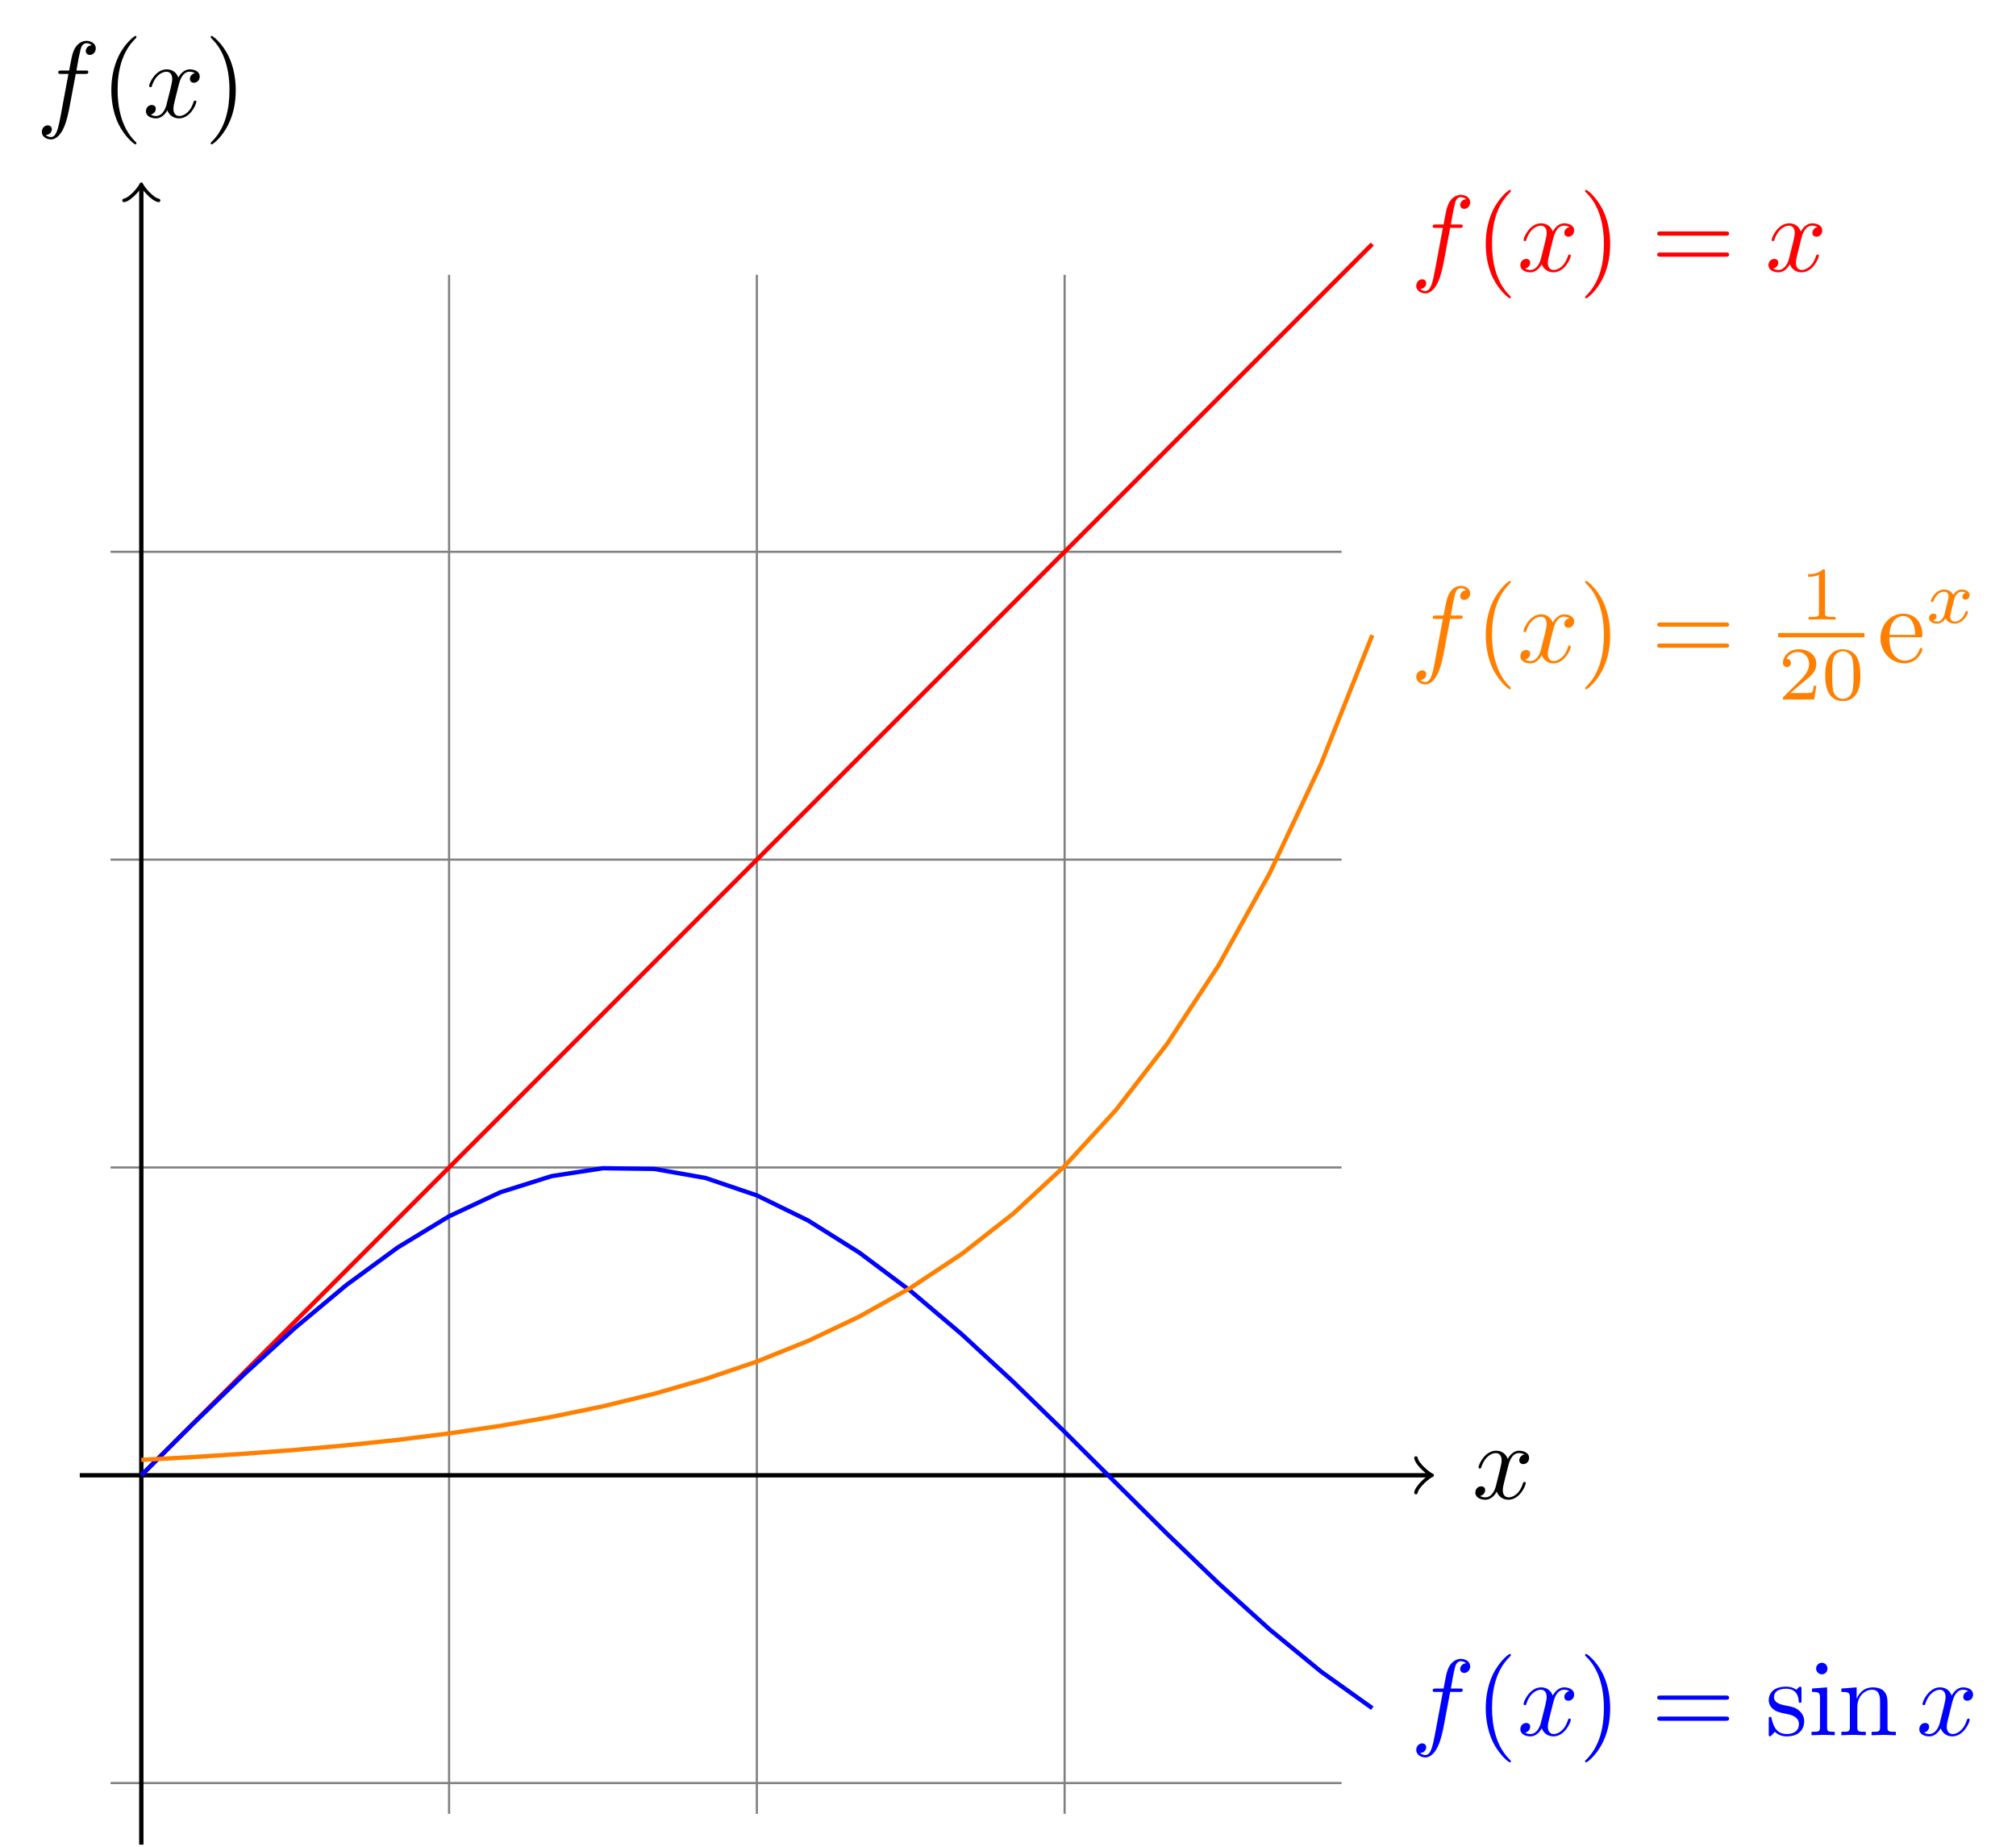
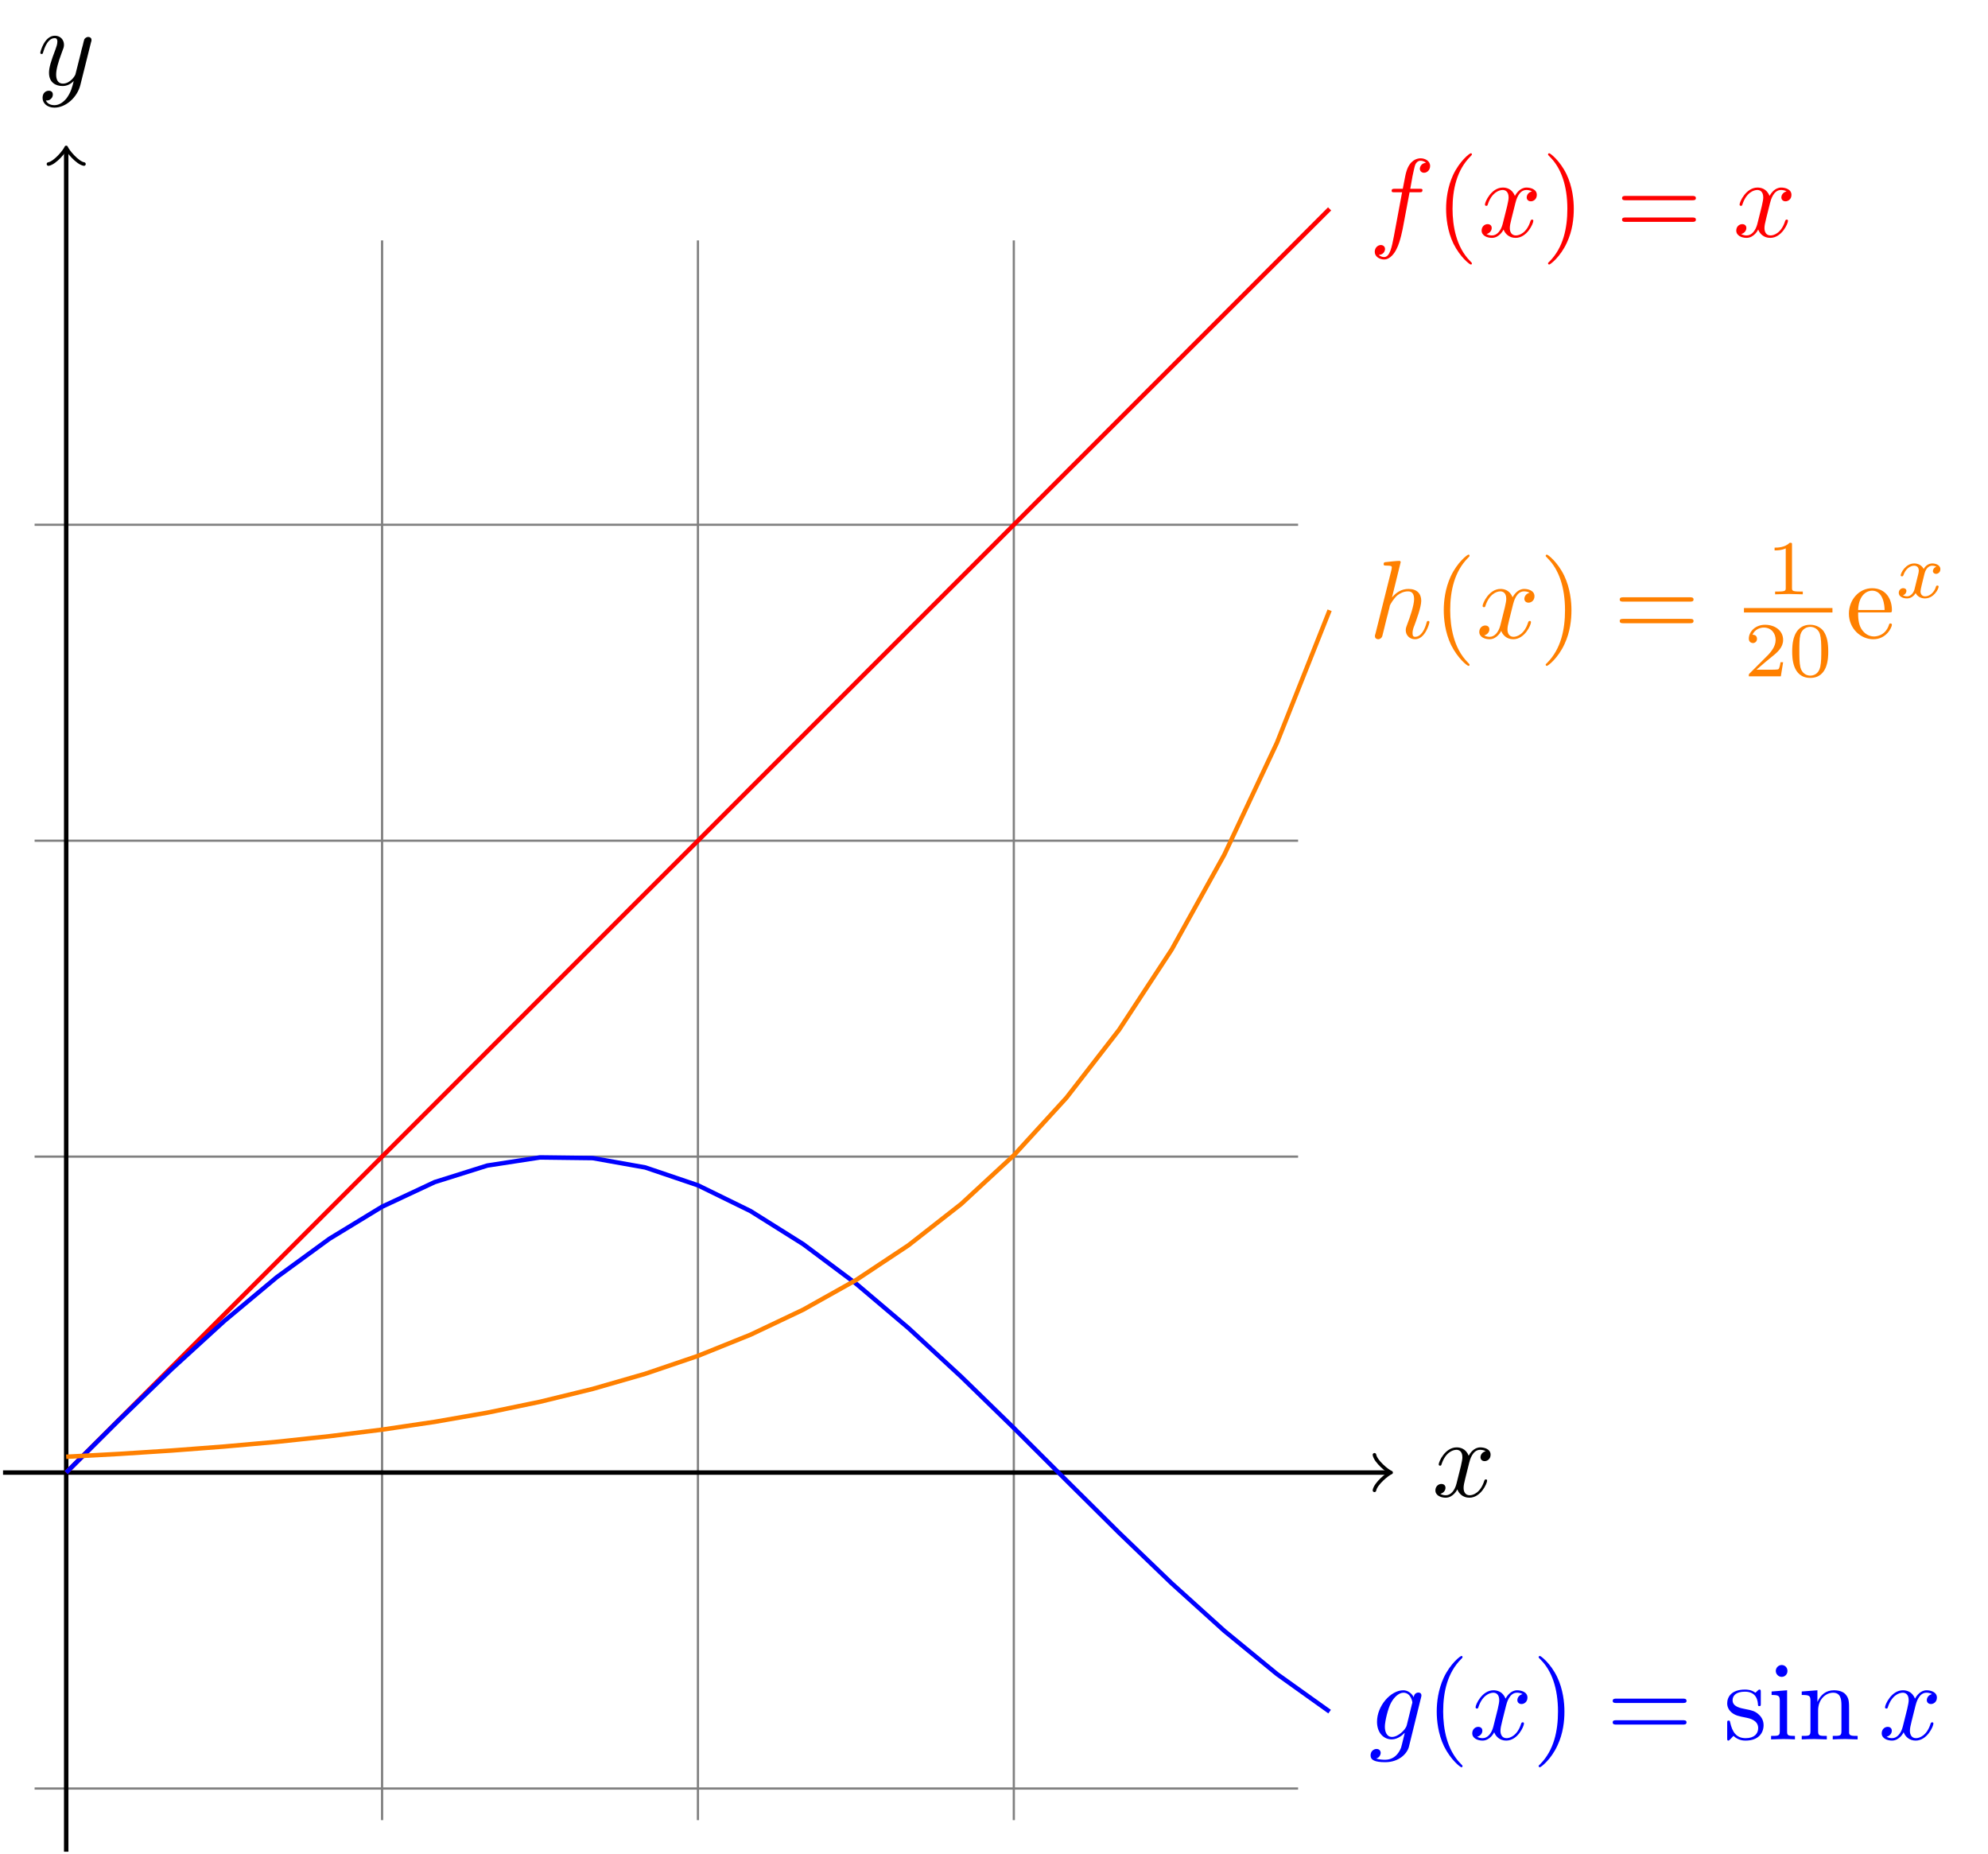
- <svg xmlns="http://www.w3.org/2000/svg" xmlns:xlink="http://www.w3.org/1999/xlink" width="185.689pt" height="170.073pt" viewBox="0 0 185.689 170.073" version="1.1">
+ <svg xmlns="http://www.w3.org/2000/svg" xmlns:xlink="http://www.w3.org/1999/xlink" width="178.404pt" height="166.337pt" viewBox="0 0 178.404 166.337" version="1.1">
  <defs>
    <g>
      <symbol overflow="visible" id="glyph0-0">
        <path style="stroke:none;" d="" />
      </symbol>
      <symbol overflow="visible" id="glyph0-1">
        <path style="stroke:none;" d="M 3.328 -3.016 C 3.391 -3.266 3.625 -4.188 4.312 -4.188 C 4.359 -4.188 4.609 -4.188 4.812 -4.062 C 4.531 -4 4.344 -3.766 4.344 -3.516 C 4.344 -3.359 4.453 -3.172 4.719 -3.172 C 4.938 -3.172 5.25 -3.344 5.25 -3.75 C 5.25 -4.266 4.672 -4.406 4.328 -4.406 C 3.75 -4.406 3.406 -3.875 3.281 -3.656 C 3.031 -4.312 2.5 -4.406 2.203 -4.406 C 1.172 -4.406 0.594 -3.125 0.594 -2.875 C 0.594 -2.766 0.703 -2.766 0.719 -2.766 C 0.797 -2.766 0.828 -2.797 0.844 -2.875 C 1.188 -3.938 1.844 -4.188 2.188 -4.188 C 2.375 -4.188 2.719 -4.094 2.719 -3.516 C 2.719 -3.203 2.547 -2.547 2.188 -1.141 C 2.031 -0.531 1.672 -0.109 1.234 -0.109 C 1.172 -0.109 0.953 -0.109 0.734 -0.234 C 0.984 -0.297 1.203 -0.5 1.203 -0.781 C 1.203 -1.047 0.984 -1.125 0.844 -1.125 C 0.531 -1.125 0.297 -0.875 0.297 -0.547 C 0.297 -0.094 0.781 0.109 1.219 0.109 C 1.891 0.109 2.25 -0.594 2.266 -0.641 C 2.391 -0.281 2.75 0.109 3.344 0.109 C 4.375 0.109 4.938 -1.172 4.938 -1.422 C 4.938 -1.531 4.859 -1.531 4.828 -1.531 C 4.734 -1.531 4.719 -1.484 4.688 -1.422 C 4.359 -0.344 3.688 -0.109 3.375 -0.109 C 2.984 -0.109 2.828 -0.422 2.828 -0.766 C 2.828 -0.984 2.875 -1.203 2.984 -1.641 Z M 3.328 -3.016 " />
      </symbol>
      <symbol overflow="visible" id="glyph0-2">
+         <path style="stroke:none;" d="M 4.844 -3.797 C 4.891 -3.938 4.891 -3.953 4.891 -4.031 C 4.891 -4.203 4.75 -4.297 4.594 -4.297 C 4.5 -4.297 4.344 -4.234 4.25 -4.094 C 4.234 -4.031 4.141 -3.734 4.109 -3.547 C 4.031 -3.297 3.969 -3.016 3.906 -2.75 L 3.453 -0.953 C 3.422 -0.812 2.984 -0.109 2.328 -0.109 C 1.828 -0.109 1.719 -0.547 1.719 -0.922 C 1.719 -1.375 1.891 -2 2.219 -2.875 C 2.375 -3.281 2.422 -3.391 2.422 -3.594 C 2.422 -4.031 2.109 -4.406 1.609 -4.406 C 0.656 -4.406 0.297 -2.953 0.297 -2.875 C 0.297 -2.766 0.391 -2.766 0.406 -2.766 C 0.516 -2.766 0.516 -2.797 0.562 -2.953 C 0.844 -3.891 1.234 -4.188 1.578 -4.188 C 1.656 -4.188 1.828 -4.188 1.828 -3.875 C 1.828 -3.625 1.719 -3.359 1.656 -3.172 C 1.25 -2.109 1.078 -1.547 1.078 -1.078 C 1.078 -0.188 1.703 0.109 2.297 0.109 C 2.688 0.109 3.016 -0.062 3.297 -0.344 C 3.172 0.172 3.047 0.672 2.656 1.203 C 2.391 1.531 2.016 1.828 1.562 1.828 C 1.422 1.828 0.969 1.797 0.797 1.406 C 0.953 1.406 1.094 1.406 1.219 1.281 C 1.328 1.203 1.422 1.062 1.422 0.875 C 1.422 0.562 1.156 0.531 1.062 0.531 C 0.828 0.531 0.5 0.688 0.5 1.172 C 0.5 1.672 0.938 2.047 1.562 2.047 C 2.578 2.047 3.609 1.141 3.891 0.016 Z M 4.844 -3.797 " />
+       </symbol>
+       <symbol overflow="visible" id="glyph0-3">
        <path style="stroke:none;" d="M 3.656 -3.984 L 4.516 -3.984 C 4.719 -3.984 4.812 -3.984 4.812 -4.188 C 4.812 -4.297 4.719 -4.297 4.547 -4.297 L 3.719 -4.297 L 3.922 -5.438 C 3.969 -5.641 4.109 -6.344 4.172 -6.469 C 4.25 -6.656 4.422 -6.812 4.641 -6.812 C 4.672 -6.812 4.938 -6.812 5.125 -6.625 C 4.688 -6.594 4.578 -6.234 4.578 -6.094 C 4.578 -5.859 4.766 -5.734 4.953 -5.734 C 5.219 -5.734 5.5 -5.969 5.5 -6.344 C 5.5 -6.797 5.047 -7.031 4.641 -7.031 C 4.297 -7.031 3.672 -6.844 3.375 -5.859 C 3.312 -5.656 3.281 -5.547 3.047 -4.297 L 2.359 -4.297 C 2.156 -4.297 2.047 -4.297 2.047 -4.109 C 2.047 -3.984 2.141 -3.984 2.328 -3.984 L 2.984 -3.984 L 2.25 -0.047 C 2.062 0.922 1.891 1.828 1.375 1.828 C 1.328 1.828 1.094 1.828 0.891 1.641 C 1.359 1.609 1.453 1.25 1.453 1.109 C 1.453 0.875 1.266 0.75 1.078 0.75 C 0.812 0.75 0.531 0.984 0.531 1.359 C 0.531 1.797 0.969 2.047 1.375 2.047 C 1.922 2.047 2.328 1.453 2.5 1.078 C 2.828 0.453 3.047 -0.75 3.062 -0.828 Z M 3.656 -3.984 " />
+       </symbol>
+       <symbol overflow="visible" id="glyph0-4">
+         <path style="stroke:none;" d="M 4.688 -3.766 C 4.703 -3.812 4.719 -3.875 4.719 -3.938 C 4.719 -4.109 4.609 -4.203 4.438 -4.203 C 4.344 -4.203 4.062 -4.141 4.031 -3.781 C 3.844 -4.141 3.5 -4.406 3.094 -4.406 C 1.969 -4.406 0.734 -3.016 0.734 -1.578 C 0.734 -0.594 1.328 0 2.047 0 C 2.641 0 3.109 -0.469 3.203 -0.578 L 3.219 -0.562 C 3.016 0.312 2.891 0.734 2.891 0.75 C 2.844 0.844 2.516 1.828 1.453 1.828 C 1.266 1.828 0.938 1.812 0.656 1.719 C 0.953 1.641 1.062 1.375 1.062 1.203 C 1.062 1.047 0.953 0.859 0.688 0.859 C 0.469 0.859 0.156 1.031 0.156 1.438 C 0.156 1.844 0.516 2.047 1.469 2.047 C 2.719 2.047 3.438 1.266 3.594 0.672 Z M 3.406 -1.281 C 3.344 -1.016 3.109 -0.766 2.891 -0.578 C 2.688 -0.406 2.375 -0.219 2.078 -0.219 C 1.578 -0.219 1.438 -0.734 1.438 -1.141 C 1.438 -1.609 1.719 -2.797 2 -3.297 C 2.266 -3.781 2.688 -4.188 3.109 -4.188 C 3.766 -4.188 3.906 -3.375 3.906 -3.328 C 3.906 -3.281 3.891 -3.219 3.875 -3.188 Z M 3.406 -1.281 " />
+       </symbol>
+       <symbol overflow="visible" id="glyph0-5">
+         <path style="stroke:none;" d="M 2.859 -6.812 C 2.859 -6.812 2.859 -6.922 2.734 -6.922 C 2.5 -6.922 1.781 -6.844 1.516 -6.812 C 1.438 -6.812 1.328 -6.797 1.328 -6.625 C 1.328 -6.5 1.422 -6.5 1.562 -6.5 C 2.047 -6.5 2.062 -6.438 2.062 -6.328 L 2.031 -6.125 L 0.594 -0.391 C 0.547 -0.25 0.547 -0.234 0.547 -0.172 C 0.547 0.062 0.75 0.109 0.844 0.109 C 1 0.109 1.156 -0.016 1.203 -0.156 L 1.391 -0.906 L 1.609 -1.797 C 1.672 -2.031 1.734 -2.25 1.781 -2.469 C 1.797 -2.531 1.891 -2.859 1.891 -2.922 C 1.922 -3.016 2.234 -3.562 2.578 -3.844 C 2.797 -4 3.094 -4.188 3.531 -4.188 C 3.953 -4.188 4.062 -3.844 4.062 -3.484 C 4.062 -2.953 3.688 -1.859 3.453 -1.25 C 3.375 -1.031 3.312 -0.906 3.312 -0.703 C 3.312 -0.234 3.672 0.109 4.141 0.109 C 5.078 0.109 5.438 -1.344 5.438 -1.422 C 5.438 -1.531 5.359 -1.531 5.328 -1.531 C 5.219 -1.531 5.219 -1.5 5.172 -1.344 C 5.031 -0.812 4.703 -0.109 4.156 -0.109 C 3.984 -0.109 3.922 -0.203 3.922 -0.438 C 3.922 -0.688 4 -0.922 4.094 -1.141 C 4.25 -1.578 4.703 -2.766 4.703 -3.344 C 4.703 -3.984 4.312 -4.406 3.562 -4.406 C 2.938 -4.406 2.453 -4.094 2.078 -3.641 Z M 2.859 -6.812 " />
      </symbol>
      <symbol overflow="visible" id="glyph1-0">
        <path style="stroke:none;" d="" />
      </symbol>
      <symbol overflow="visible" id="glyph1-1">
        <path style="stroke:none;" d="M 3.297 2.391 C 3.297 2.359 3.297 2.344 3.125 2.172 C 1.891 0.922 1.562 -0.969 1.562 -2.5 C 1.562 -4.234 1.938 -5.969 3.172 -7.203 C 3.297 -7.328 3.297 -7.344 3.297 -7.375 C 3.297 -7.453 3.266 -7.484 3.203 -7.484 C 3.094 -7.484 2.203 -6.797 1.609 -5.531 C 1.109 -4.438 0.984 -3.328 0.984 -2.5 C 0.984 -1.719 1.094 -0.516 1.641 0.625 C 2.25 1.844 3.094 2.5 3.203 2.5 C 3.266 2.5 3.297 2.469 3.297 2.391 Z M 3.297 2.391 " />
      </symbol>
      <symbol overflow="visible" id="glyph1-2">
        <path style="stroke:none;" d="M 2.875 -2.5 C 2.875 -3.266 2.766 -4.469 2.219 -5.609 C 1.625 -6.828 0.766 -7.484 0.672 -7.484 C 0.609 -7.484 0.562 -7.438 0.562 -7.375 C 0.562 -7.344 0.562 -7.328 0.75 -7.141 C 1.734 -6.156 2.297 -4.578 2.297 -2.5 C 2.297 -0.781 1.938 0.969 0.703 2.219 C 0.562 2.344 0.562 2.359 0.562 2.391 C 0.562 2.453 0.609 2.5 0.672 2.5 C 0.766 2.5 1.672 1.812 2.25 0.547 C 2.766 -0.547 2.875 -1.656 2.875 -2.5 Z M 2.875 -2.5 " />
      </symbol>
      <symbol overflow="visible" id="glyph1-3">
        <path style="stroke:none;" d="M 6.844 -3.266 C 7 -3.266 7.188 -3.266 7.188 -3.453 C 7.188 -3.656 7 -3.656 6.859 -3.656 L 0.891 -3.656 C 0.75 -3.656 0.562 -3.656 0.562 -3.453 C 0.562 -3.266 0.75 -3.266 0.891 -3.266 Z M 6.859 -1.328 C 7 -1.328 7.188 -1.328 7.188 -1.531 C 7.188 -1.719 7 -1.719 6.844 -1.719 L 0.891 -1.719 C 0.75 -1.719 0.562 -1.719 0.562 -1.531 C 0.562 -1.328 0.75 -1.328 0.891 -1.328 Z M 6.859 -1.328 " />
      </symbol>
      <symbol overflow="visible" id="glyph1-4">
        <path style="stroke:none;" d="M 2.078 -1.938 C 2.297 -1.891 3.109 -1.734 3.109 -1.016 C 3.109 -0.516 2.766 -0.109 1.984 -0.109 C 1.141 -0.109 0.781 -0.672 0.594 -1.531 C 0.562 -1.656 0.562 -1.688 0.453 -1.688 C 0.328 -1.688 0.328 -1.625 0.328 -1.453 L 0.328 -0.125 C 0.328 0.047 0.328 0.109 0.438 0.109 C 0.484 0.109 0.5 0.094 0.688 -0.094 C 0.703 -0.109 0.703 -0.125 0.891 -0.312 C 1.328 0.094 1.781 0.109 1.984 0.109 C 3.125 0.109 3.594 -0.562 3.594 -1.281 C 3.594 -1.797 3.297 -2.109 3.172 -2.219 C 2.844 -2.547 2.453 -2.625 2.031 -2.703 C 1.469 -2.812 0.812 -2.938 0.812 -3.516 C 0.812 -3.875 1.062 -4.281 1.922 -4.281 C 3.016 -4.281 3.078 -3.375 3.094 -3.078 C 3.094 -2.984 3.188 -2.984 3.203 -2.984 C 3.344 -2.984 3.344 -3.031 3.344 -3.219 L 3.344 -4.234 C 3.344 -4.391 3.344 -4.469 3.234 -4.469 C 3.188 -4.469 3.156 -4.469 3.031 -4.344 C 3 -4.312 2.906 -4.219 2.859 -4.188 C 2.484 -4.469 2.078 -4.469 1.922 -4.469 C 0.703 -4.469 0.328 -3.797 0.328 -3.234 C 0.328 -2.891 0.484 -2.609 0.75 -2.391 C 1.078 -2.141 1.359 -2.078 2.078 -1.938 Z M 2.078 -1.938 " />
      </symbol>
      <symbol overflow="visible" id="glyph1-5">
        <path style="stroke:none;" d="M 1.766 -4.406 L 0.375 -4.297 L 0.375 -3.984 C 1.016 -3.984 1.109 -3.922 1.109 -3.438 L 1.109 -0.75 C 1.109 -0.312 1 -0.312 0.328 -0.312 L 0.328 0 C 0.641 -0.016 1.188 -0.031 1.422 -0.031 C 1.781 -0.031 2.125 -0.016 2.469 0 L 2.469 -0.312 C 1.797 -0.312 1.766 -0.359 1.766 -0.75 Z M 1.797 -6.141 C 1.797 -6.453 1.562 -6.672 1.281 -6.672 C 0.969 -6.672 0.75 -6.406 0.75 -6.141 C 0.75 -5.875 0.969 -5.609 1.281 -5.609 C 1.562 -5.609 1.797 -5.828 1.797 -6.141 Z M 1.797 -6.141 " />
      </symbol>
      <symbol overflow="visible" id="glyph1-6">
        <path style="stroke:none;" d="M 1.094 -3.422 L 1.094 -0.75 C 1.094 -0.312 0.984 -0.312 0.312 -0.312 L 0.312 0 C 0.672 -0.016 1.172 -0.031 1.453 -0.031 C 1.703 -0.031 2.219 -0.016 2.562 0 L 2.562 -0.312 C 1.891 -0.312 1.781 -0.312 1.781 -0.75 L 1.781 -2.594 C 1.781 -3.625 2.5 -4.188 3.125 -4.188 C 3.766 -4.188 3.875 -3.656 3.875 -3.078 L 3.875 -0.75 C 3.875 -0.312 3.766 -0.312 3.094 -0.312 L 3.094 0 C 3.438 -0.016 3.953 -0.031 4.219 -0.031 C 4.469 -0.031 5 -0.016 5.328 0 L 5.328 -0.312 C 4.812 -0.312 4.562 -0.312 4.562 -0.609 L 4.562 -2.516 C 4.562 -3.375 4.562 -3.672 4.25 -4.031 C 4.109 -4.203 3.781 -4.406 3.203 -4.406 C 2.469 -4.406 2 -3.984 1.719 -3.359 L 1.719 -4.406 L 0.312 -4.297 L 0.312 -3.984 C 1.016 -3.984 1.094 -3.922 1.094 -3.422 Z M 1.094 -3.422 " />
      </symbol>
      <symbol overflow="visible" id="glyph1-7">
        <path style="stroke:none;" d="M 1.109 -2.516 C 1.172 -4 2.016 -4.25 2.359 -4.25 C 3.375 -4.25 3.484 -2.906 3.484 -2.516 Z M 1.109 -2.297 L 3.891 -2.297 C 4.109 -2.297 4.141 -2.297 4.141 -2.516 C 4.141 -3.5 3.594 -4.469 2.359 -4.469 C 1.203 -4.469 0.281 -3.438 0.281 -2.188 C 0.281 -0.859 1.328 0.109 2.469 0.109 C 3.688 0.109 4.141 -1 4.141 -1.188 C 4.141 -1.281 4.062 -1.312 4 -1.312 C 3.922 -1.312 3.891 -1.25 3.875 -1.172 C 3.531 -0.141 2.625 -0.141 2.531 -0.141 C 2.031 -0.141 1.641 -0.438 1.406 -0.812 C 1.109 -1.281 1.109 -1.938 1.109 -2.297 Z M 1.109 -2.297 " />
      </symbol>
      <symbol overflow="visible" id="glyph2-0">
        <path style="stroke:none;" d="" />
      </symbol>
      <symbol overflow="visible" id="glyph2-1">
        <path style="stroke:none;" d="M 2.328 -4.438 C 2.328 -4.625 2.328 -4.625 2.125 -4.625 C 1.672 -4.188 1.047 -4.188 0.766 -4.188 L 0.766 -3.938 C 0.922 -3.938 1.391 -3.938 1.766 -4.125 L 1.766 -0.578 C 1.766 -0.344 1.766 -0.25 1.078 -0.25 L 0.812 -0.25 L 0.812 0 C 0.938 0 1.797 -0.031 2.047 -0.031 C 2.266 -0.031 3.141 0 3.297 0 L 3.297 -0.25 L 3.031 -0.25 C 2.328 -0.25 2.328 -0.344 2.328 -0.578 Z M 2.328 -4.438 " />
      </symbol>
      <symbol overflow="visible" id="glyph2-2">
        <path style="stroke:none;" d="M 3.516 -1.266 L 3.281 -1.266 C 3.266 -1.109 3.188 -0.703 3.094 -0.641 C 3.047 -0.594 2.516 -0.594 2.406 -0.594 L 1.125 -0.594 C 1.859 -1.234 2.109 -1.438 2.516 -1.766 C 3.031 -2.172 3.516 -2.609 3.516 -3.266 C 3.516 -4.109 2.781 -4.625 1.891 -4.625 C 1.031 -4.625 0.438 -4.016 0.438 -3.375 C 0.438 -3.031 0.734 -2.984 0.812 -2.984 C 0.969 -2.984 1.172 -3.109 1.172 -3.359 C 1.172 -3.484 1.125 -3.734 0.766 -3.734 C 0.984 -4.219 1.453 -4.375 1.781 -4.375 C 2.484 -4.375 2.844 -3.828 2.844 -3.266 C 2.844 -2.656 2.406 -2.188 2.188 -1.938 L 0.516 -0.266 C 0.438 -0.203 0.438 -0.188 0.438 0 L 3.312 0 Z M 3.516 -1.266 " />
      </symbol>
      <symbol overflow="visible" id="glyph2-3">
        <path style="stroke:none;" d="M 3.594 -2.219 C 3.594 -2.984 3.5 -3.547 3.188 -4.031 C 2.969 -4.344 2.531 -4.625 1.984 -4.625 C 0.359 -4.625 0.359 -2.719 0.359 -2.219 C 0.359 -1.719 0.359 0.141 1.984 0.141 C 3.594 0.141 3.594 -1.719 3.594 -2.219 Z M 1.984 -0.062 C 1.656 -0.062 1.234 -0.25 1.094 -0.812 C 1 -1.219 1 -1.797 1 -2.312 C 1 -2.828 1 -3.359 1.094 -3.734 C 1.25 -4.281 1.688 -4.438 1.984 -4.438 C 2.359 -4.438 2.719 -4.203 2.844 -3.797 C 2.953 -3.422 2.969 -2.922 2.969 -2.312 C 2.969 -1.797 2.969 -1.281 2.875 -0.844 C 2.734 -0.203 2.266 -0.062 1.984 -0.062 Z M 1.984 -0.062 " />
      </symbol>
      <symbol overflow="visible" id="glyph3-0">
        <path style="stroke:none;" d="" />
      </symbol>
      <symbol overflow="visible" id="glyph3-1">
        <path style="stroke:none;" d="M 1.734 -0.734 C 1.672 -0.5 1.438 -0.125 1.078 -0.125 C 1.062 -0.125 0.844 -0.125 0.703 -0.219 C 0.984 -0.312 1.016 -0.562 1.016 -0.609 C 1.016 -0.766 0.891 -0.859 0.734 -0.859 C 0.531 -0.859 0.328 -0.703 0.328 -0.438 C 0.328 -0.094 0.719 0.062 1.062 0.062 C 1.391 0.062 1.672 -0.125 1.844 -0.422 C 2.016 -0.062 2.391 0.062 2.672 0.062 C 3.484 0.062 3.906 -0.797 3.906 -1 C 3.906 -1.094 3.812 -1.094 3.797 -1.094 C 3.688 -1.094 3.688 -1.047 3.656 -0.969 C 3.516 -0.484 3.094 -0.125 2.703 -0.125 C 2.422 -0.125 2.281 -0.312 2.281 -0.578 C 2.281 -0.766 2.453 -1.391 2.641 -2.172 C 2.781 -2.703 3.094 -2.875 3.328 -2.875 C 3.344 -2.875 3.547 -2.875 3.703 -2.781 C 3.484 -2.719 3.391 -2.516 3.391 -2.391 C 3.391 -2.25 3.516 -2.141 3.672 -2.141 C 3.828 -2.141 4.062 -2.266 4.062 -2.562 C 4.062 -2.953 3.609 -3.078 3.344 -3.078 C 2.984 -3.078 2.703 -2.844 2.562 -2.578 C 2.438 -2.859 2.109 -3.078 1.719 -3.078 C 0.938 -3.078 0.5 -2.219 0.5 -2 C 0.5 -1.922 0.594 -1.922 0.609 -1.922 C 0.703 -1.922 0.703 -1.938 0.75 -2.031 C 0.922 -2.578 1.359 -2.875 1.703 -2.875 C 1.938 -2.875 2.125 -2.75 2.125 -2.422 C 2.125 -2.281 2.031 -1.938 1.969 -1.688 Z M 1.734 -0.734 " />
      </symbol>
    </g>
    <clipPath id="clip1">
-       <path d="M 12 17 L 14 17 L 14 170.074 L 12 170.074 Z M 12 17 " />
+       <path d="M 5 13 L 7 13 L 7 166.336 L 5 166.336 Z M 5 13 " />
    </clipPath>
  </defs>
  <g id="surface1">
-     <path style="fill:none;stroke-width:0.199;stroke-linecap:butt;stroke-linejoin:miter;stroke:rgb(50%,50%,50%);stroke-opacity:1;stroke-miterlimit:10;" d="M -2.833 -28.345 L 110.553 -28.345 M -2.833 -0.001 L 110.553 -0.001 M -2.833 28.346 L 110.553 28.346 M -2.833 56.694 L 110.553 56.694 M -2.833 85.042 L 110.553 85.042 M -0.001 -31.181 L -0.001 110.553 M 28.346 -31.181 L 28.346 110.553 M 56.694 -31.181 L 56.694 110.553 M 85.042 -31.181 L 85.042 110.553 " transform="matrix(1,0,0,-1,13.017,135.858)" />
-     <path style="fill:none;stroke-width:0.399;stroke-linecap:butt;stroke-linejoin:miter;stroke:rgb(0%,0%,0%);stroke-opacity:1;stroke-miterlimit:10;" d="M -5.669 -0.001 L 118.596 -0.001 " transform="matrix(1,0,0,-1,13.017,135.858)" />
-     <path style="fill:none;stroke-width:0.319;stroke-linecap:round;stroke-linejoin:round;stroke:rgb(0%,0%,0%);stroke-opacity:1;stroke-miterlimit:10;" d="M -1.197 1.592 C -1.096 0.995 -0.002 0.1 0.299 -0.001 C -0.002 -0.099 -1.096 -0.997 -1.197 -1.595 " transform="matrix(1,0,0,-1,131.6152,135.858)" />
+     <path style="fill:none;stroke-width:0.199;stroke-linecap:butt;stroke-linejoin:miter;stroke:rgb(50%,50%,50%);stroke-opacity:1;stroke-miterlimit:10;" d="M -2.836 -28.347 L 110.551 -28.347 M -2.836 0.001 L 110.551 0.001 M -2.836 28.349 L 110.551 28.349 M -2.836 56.692 L 110.551 56.692 M -2.836 85.04 L 110.551 85.04 M 0 -31.183 L 0 110.552 M 28.348 -31.183 L 28.348 110.552 M 56.692 -31.183 L 56.692 110.552 M 85.039 -31.183 L 85.039 110.552 " transform="matrix(1,0,0,-1,5.941,132.122)" />
+     <path style="fill:none;stroke-width:0.399;stroke-linecap:butt;stroke-linejoin:miter;stroke:rgb(0%,0%,0%);stroke-opacity:1;stroke-miterlimit:10;" d="M -5.668 0.001 L 118.598 0.001 " transform="matrix(1,0,0,-1,5.941,132.122)" />
+     <path style="fill:none;stroke-width:0.319;stroke-linecap:round;stroke-linejoin:round;stroke:rgb(0%,0%,0%);stroke-opacity:1;stroke-miterlimit:10;" d="M -1.195 1.595 C -1.098 0.997 -0 0.099 0.301 0.001 C -0 -0.101 -1.098 -0.995 -1.195 -1.593 " transform="matrix(1,0,0,-1,124.5392,132.122)" />
    <g style="fill:rgb(0%,0%,0%);fill-opacity:1;">
-       <use xlink:href="#glyph0-1" x="135.592" y="138.003" />
+       <use xlink:href="#glyph0-1" x="128.516" y="134.267" />
    </g>
    <g clip-path="url(#clip1)" clip-rule="nonzero">
-       <path style="fill:none;stroke-width:0.399;stroke-linecap:butt;stroke-linejoin:miter;stroke:rgb(0%,0%,0%);stroke-opacity:1;stroke-miterlimit:10;" d="M -0.001 -34.017 L -0.001 118.596 " transform="matrix(1,0,0,-1,13.017,135.858)" />
+       <path style="fill:none;stroke-width:0.399;stroke-linecap:butt;stroke-linejoin:miter;stroke:rgb(0%,0%,0%);stroke-opacity:1;stroke-miterlimit:10;" d="M 0 -34.015 L 0 118.599 " transform="matrix(1,0,0,-1,5.941,132.122)" />
    </g>
-     <path style="fill:none;stroke-width:0.319;stroke-linecap:round;stroke-linejoin:round;stroke:rgb(0%,0%,0%);stroke-opacity:1;stroke-miterlimit:10;" d="M -1.197 1.595 C -1.096 0.997 -0.002 0.099 0.299 0.001 C -0.002 -0.1 -1.096 -0.995 -1.197 -1.592 " transform="matrix(0,-1,-1,0,13.017,17.25978)" />
+     <path style="fill:none;stroke-width:0.319;stroke-linecap:round;stroke-linejoin:round;stroke:rgb(0%,0%,0%);stroke-opacity:1;stroke-miterlimit:10;" d="M -1.195 1.593 C -1.097 0.996 0 0.101 0.297 -0 C 0 -0.098 -1.097 -0.997 -1.195 -1.594 " transform="matrix(0,-1,-1,0,5.941,13.52378)" />
    <g style="fill:rgb(0%,0%,0%);fill-opacity:1;">
-       <use xlink:href="#glyph0-2" x="3.321" y="10.793" />
+       <use xlink:href="#glyph0-2" x="3.32" y="7.61" />
    </g>
-     <g style="fill:rgb(0%,0%,0%);fill-opacity:1;">
-       <use xlink:href="#glyph1-1" x="9.27" y="10.793" />
-     </g>
-     <g style="fill:rgb(0%,0%,0%);fill-opacity:1;">
-       <use xlink:href="#glyph0-1" x="13.145" y="10.793" />
-     </g>
-     <g style="fill:rgb(0%,0%,0%);fill-opacity:1;">
-       <use xlink:href="#glyph1-2" x="18.839" y="10.793" />
-     </g>
-     <path style="fill:none;stroke-width:0.399;stroke-linecap:butt;stroke-linejoin:miter;stroke:rgb(100%,0%,0%);stroke-opacity:1;stroke-miterlimit:10;" d="M -0.001 -0.001 L 113.381 113.381 " transform="matrix(1,0,0,-1,13.017,135.858)" />
+     <path style="fill:none;stroke-width:0.399;stroke-linecap:butt;stroke-linejoin:miter;stroke:rgb(100%,0%,0%);stroke-opacity:1;stroke-miterlimit:10;" d="M 0 0.001 L 28.344 28.345 L 33.071 33.067 L 37.793 37.794 L 51.965 51.966 L 56.692 56.688 L 61.414 61.415 L 75.586 75.587 L 80.313 80.309 L 85.036 85.036 L 113.379 113.38 " transform="matrix(1,0,0,-1,5.941,132.122)" />
    <g style="fill:rgb(100%,0%,0%);fill-opacity:1;">
-       <use xlink:href="#glyph0-2" x="129.915" y="24.97" />
+       <use xlink:href="#glyph0-3" x="122.84" y="21.234" />
    </g>
    <g style="fill:rgb(100%,0%,0%);fill-opacity:1;">
-       <use xlink:href="#glyph1-1" x="135.865" y="24.97" />
+       <use xlink:href="#glyph1-1" x="128.79" y="21.234" />
    </g>
    <g style="fill:rgb(100%,0%,0%);fill-opacity:1;">
-       <use xlink:href="#glyph0-1" x="139.74" y="24.97" />
+       <use xlink:href="#glyph0-1" x="132.664" y="21.234" />
    </g>
    <g style="fill:rgb(100%,0%,0%);fill-opacity:1;">
-       <use xlink:href="#glyph1-2" x="145.434" y="24.97" />
+       <use xlink:href="#glyph1-2" x="138.358" y="21.234" />
    </g>
    <g style="fill:rgb(100%,0%,0%);fill-opacity:1;">
-       <use xlink:href="#glyph1-3" x="152.078" y="24.97" />
+       <use xlink:href="#glyph1-3" x="145.002" y="21.234" />
    </g>
    <g style="fill:rgb(100%,0%,0%);fill-opacity:1;">
-       <use xlink:href="#glyph0-1" x="162.591" y="24.97" />
+       <use xlink:href="#glyph0-1" x="155.516" y="21.234" />
    </g>
-     <path style="fill:none;stroke-width:0.399;stroke-linecap:butt;stroke-linejoin:miter;stroke:rgb(0%,0%,100%);stroke-opacity:1;stroke-miterlimit:10;" d="M -0.001 -0.001 L 4.725 4.702 L 9.448 9.276 L 14.174 13.588 L 18.897 17.526 L 23.62 20.979 L 28.346 23.85 L 33.069 26.061 L 37.792 27.549 L 42.518 28.276 L 47.241 28.213 L 51.967 27.378 L 56.69 25.776 L 61.413 23.463 L 66.139 20.499 L 70.862 16.967 L 75.588 12.967 L 80.311 8.604 L 85.034 4.006 L 89.76 -0.705 L 94.483 -5.396 L 99.21 -9.939 L 103.932 -14.204 L 108.655 -18.076 L 113.381 -21.447 " transform="matrix(1,0,0,-1,13.017,135.858)" />
+     <path style="fill:none;stroke-width:0.399;stroke-linecap:butt;stroke-linejoin:miter;stroke:rgb(0%,0%,100%);stroke-opacity:1;stroke-miterlimit:10;" d="M 0 0.001 L 4.723 4.7 L 9.45 9.274 L 14.172 13.587 L 18.895 17.528 L 23.622 20.977 L 28.344 23.852 L 33.071 26.063 L 37.793 27.548 L 42.516 28.274 L 47.243 28.216 L 51.965 27.376 L 56.692 25.774 L 61.414 23.462 L 66.137 20.497 L 70.864 16.966 L 75.586 12.966 L 80.313 8.606 L 85.036 4.005 L 89.758 -0.706 L 94.485 -5.398 L 99.207 -9.937 L 103.93 -14.202 L 108.657 -18.077 L 113.379 -21.448 " transform="matrix(1,0,0,-1,5.941,132.122)" />
    <g style="fill:rgb(0%,0%,100%);fill-opacity:1;">
-       <use xlink:href="#glyph0-2" x="129.915" y="159.796" />
+       <use xlink:href="#glyph0-4" x="122.84" y="156.06" />
    </g>
    <g style="fill:rgb(0%,0%,100%);fill-opacity:1;">
-       <use xlink:href="#glyph1-1" x="135.865" y="159.796" />
+       <use xlink:href="#glyph1-1" x="127.949" y="156.06" />
    </g>
    <g style="fill:rgb(0%,0%,100%);fill-opacity:1;">
-       <use xlink:href="#glyph0-1" x="139.74" y="159.796" />
+       <use xlink:href="#glyph0-1" x="131.824" y="156.06" />
    </g>
    <g style="fill:rgb(0%,0%,100%);fill-opacity:1;">
-       <use xlink:href="#glyph1-2" x="145.434" y="159.796" />
+       <use xlink:href="#glyph1-2" x="137.518" y="156.06" />
    </g>
    <g style="fill:rgb(0%,0%,100%);fill-opacity:1;">
-       <use xlink:href="#glyph1-3" x="152.078" y="159.796" />
+       <use xlink:href="#glyph1-3" x="144.162" y="156.06" />
    </g>
    <g style="fill:rgb(0%,0%,100%);fill-opacity:1;">
-       <use xlink:href="#glyph1-4" x="162.587" y="159.796" />
+       <use xlink:href="#glyph1-4" x="154.671" y="156.06" />
    </g>
    <g style="fill:rgb(0%,0%,100%);fill-opacity:1;">
-       <use xlink:href="#glyph1-5" x="166.526" y="159.796" />
-       <use xlink:href="#glyph1-6" x="169.293" y="159.796" />
+       <use xlink:href="#glyph1-5" x="158.61" y="156.06" />
+       <use xlink:href="#glyph1-6" x="161.377" y="156.06" />
    </g>
    <g style="fill:rgb(0%,0%,100%);fill-opacity:1;">
-       <use xlink:href="#glyph0-1" x="176.484" y="159.796" />
+       <use xlink:href="#glyph0-1" x="168.568" y="156.06" />
    </g>
-     <path style="fill:none;stroke-width:0.399;stroke-linecap:butt;stroke-linejoin:miter;stroke:rgb(100%,50%,0%);stroke-opacity:1;stroke-miterlimit:10;" d="M -0.001 1.417 L 4.725 1.674 L 9.448 1.979 L 14.174 2.338 L 18.897 2.76 L 23.62 3.26 L 28.346 3.854 L 33.069 4.549 L 37.792 5.378 L 42.518 6.35 L 47.241 7.503 L 51.967 8.866 L 56.69 10.471 L 61.413 12.37 L 66.139 14.616 L 70.862 17.264 L 75.588 20.393 L 80.311 24.092 L 85.034 28.463 L 89.76 33.624 L 94.483 39.725 L 99.21 46.928 L 103.932 55.436 L 108.655 65.491 L 113.381 77.37 " transform="matrix(1,0,0,-1,13.017,135.858)" />
+     <path style="fill:none;stroke-width:0.399;stroke-linecap:butt;stroke-linejoin:miter;stroke:rgb(100%,50%,0%);stroke-opacity:1;stroke-miterlimit:10;" d="M 0 1.419 L 4.723 1.673 L 9.45 1.977 L 14.172 2.337 L 18.895 2.759 L 23.622 3.263 L 28.344 3.852 L 33.071 4.552 L 37.793 5.376 L 42.516 6.352 L 47.243 7.505 L 51.965 8.864 L 56.692 10.47 L 61.414 12.372 L 66.137 14.614 L 70.864 17.263 L 75.586 20.395 L 80.313 24.095 L 85.036 28.462 L 89.758 33.626 L 94.485 39.724 L 99.207 46.927 L 103.93 55.438 L 108.657 65.489 L 113.379 77.368 " transform="matrix(1,0,0,-1,5.941,132.122)" />
    <g style="fill:rgb(100%,50%,0%);fill-opacity:1;">
-       <use xlink:href="#glyph0-2" x="129.915" y="60.981" />
+       <use xlink:href="#glyph0-5" x="122.84" y="57.245" />
    </g>
    <g style="fill:rgb(100%,50%,0%);fill-opacity:1;">
-       <use xlink:href="#glyph1-1" x="135.865" y="60.981" />
+       <use xlink:href="#glyph1-1" x="128.58" y="57.245" />
    </g>
    <g style="fill:rgb(100%,50%,0%);fill-opacity:1;">
-       <use xlink:href="#glyph0-1" x="139.74" y="60.981" />
+       <use xlink:href="#glyph0-1" x="132.454" y="57.245" />
    </g>
    <g style="fill:rgb(100%,50%,0%);fill-opacity:1;">
-       <use xlink:href="#glyph1-2" x="145.434" y="60.981" />
+       <use xlink:href="#glyph1-2" x="138.148" y="57.245" />
    </g>
    <g style="fill:rgb(100%,50%,0%);fill-opacity:1;">
-       <use xlink:href="#glyph1-3" x="152.078" y="60.981" />
+       <use xlink:href="#glyph1-3" x="144.792" y="57.245" />
    </g>
    <g style="fill:rgb(100%,50%,0%);fill-opacity:1;">
-       <use xlink:href="#glyph2-1" x="165.773" y="57.059" />
+       <use xlink:href="#glyph2-1" x="158.487" y="53.323" />
    </g>
-     <path style="fill:none;stroke-width:0.398;stroke-linecap:butt;stroke-linejoin:miter;stroke:rgb(100%,50%,0%);stroke-opacity:1;stroke-miterlimit:10;" d="M -0.002 -0.001 L 7.943 -0.001 " transform="matrix(1,0,0,-1,163.787,58.491)" />
+     <path style="fill:none;stroke-width:0.398;stroke-linecap:butt;stroke-linejoin:miter;stroke:rgb(100%,50%,0%);stroke-opacity:1;stroke-miterlimit:10;" d="M 0.002 0.001 L 7.943 0.001 " transform="matrix(1,0,0,-1,156.502,54.755)" />
    <g style="fill:rgb(100%,50%,0%);fill-opacity:1;">
-       <use xlink:href="#glyph2-2" x="163.787" y="64.417" />
-       <use xlink:href="#glyph2-3" x="167.759" y="64.417" />
+       <use xlink:href="#glyph2-2" x="156.502" y="60.681" />
+       <use xlink:href="#glyph2-3" x="160.474" y="60.681" />
    </g>
    <g style="fill:rgb(100%,50%,0%);fill-opacity:1;">
-       <use xlink:href="#glyph1-7" x="172.925" y="60.981" />
+       <use xlink:href="#glyph1-7" x="165.64" y="57.245" />
    </g>
    <g style="fill:rgb(100%,50%,0%);fill-opacity:1;">
-       <use xlink:href="#glyph3-1" x="177.353" y="57.366" />
+       <use xlink:href="#glyph3-1" x="170.068" y="53.63" />
    </g>
  </g>
</svg>
